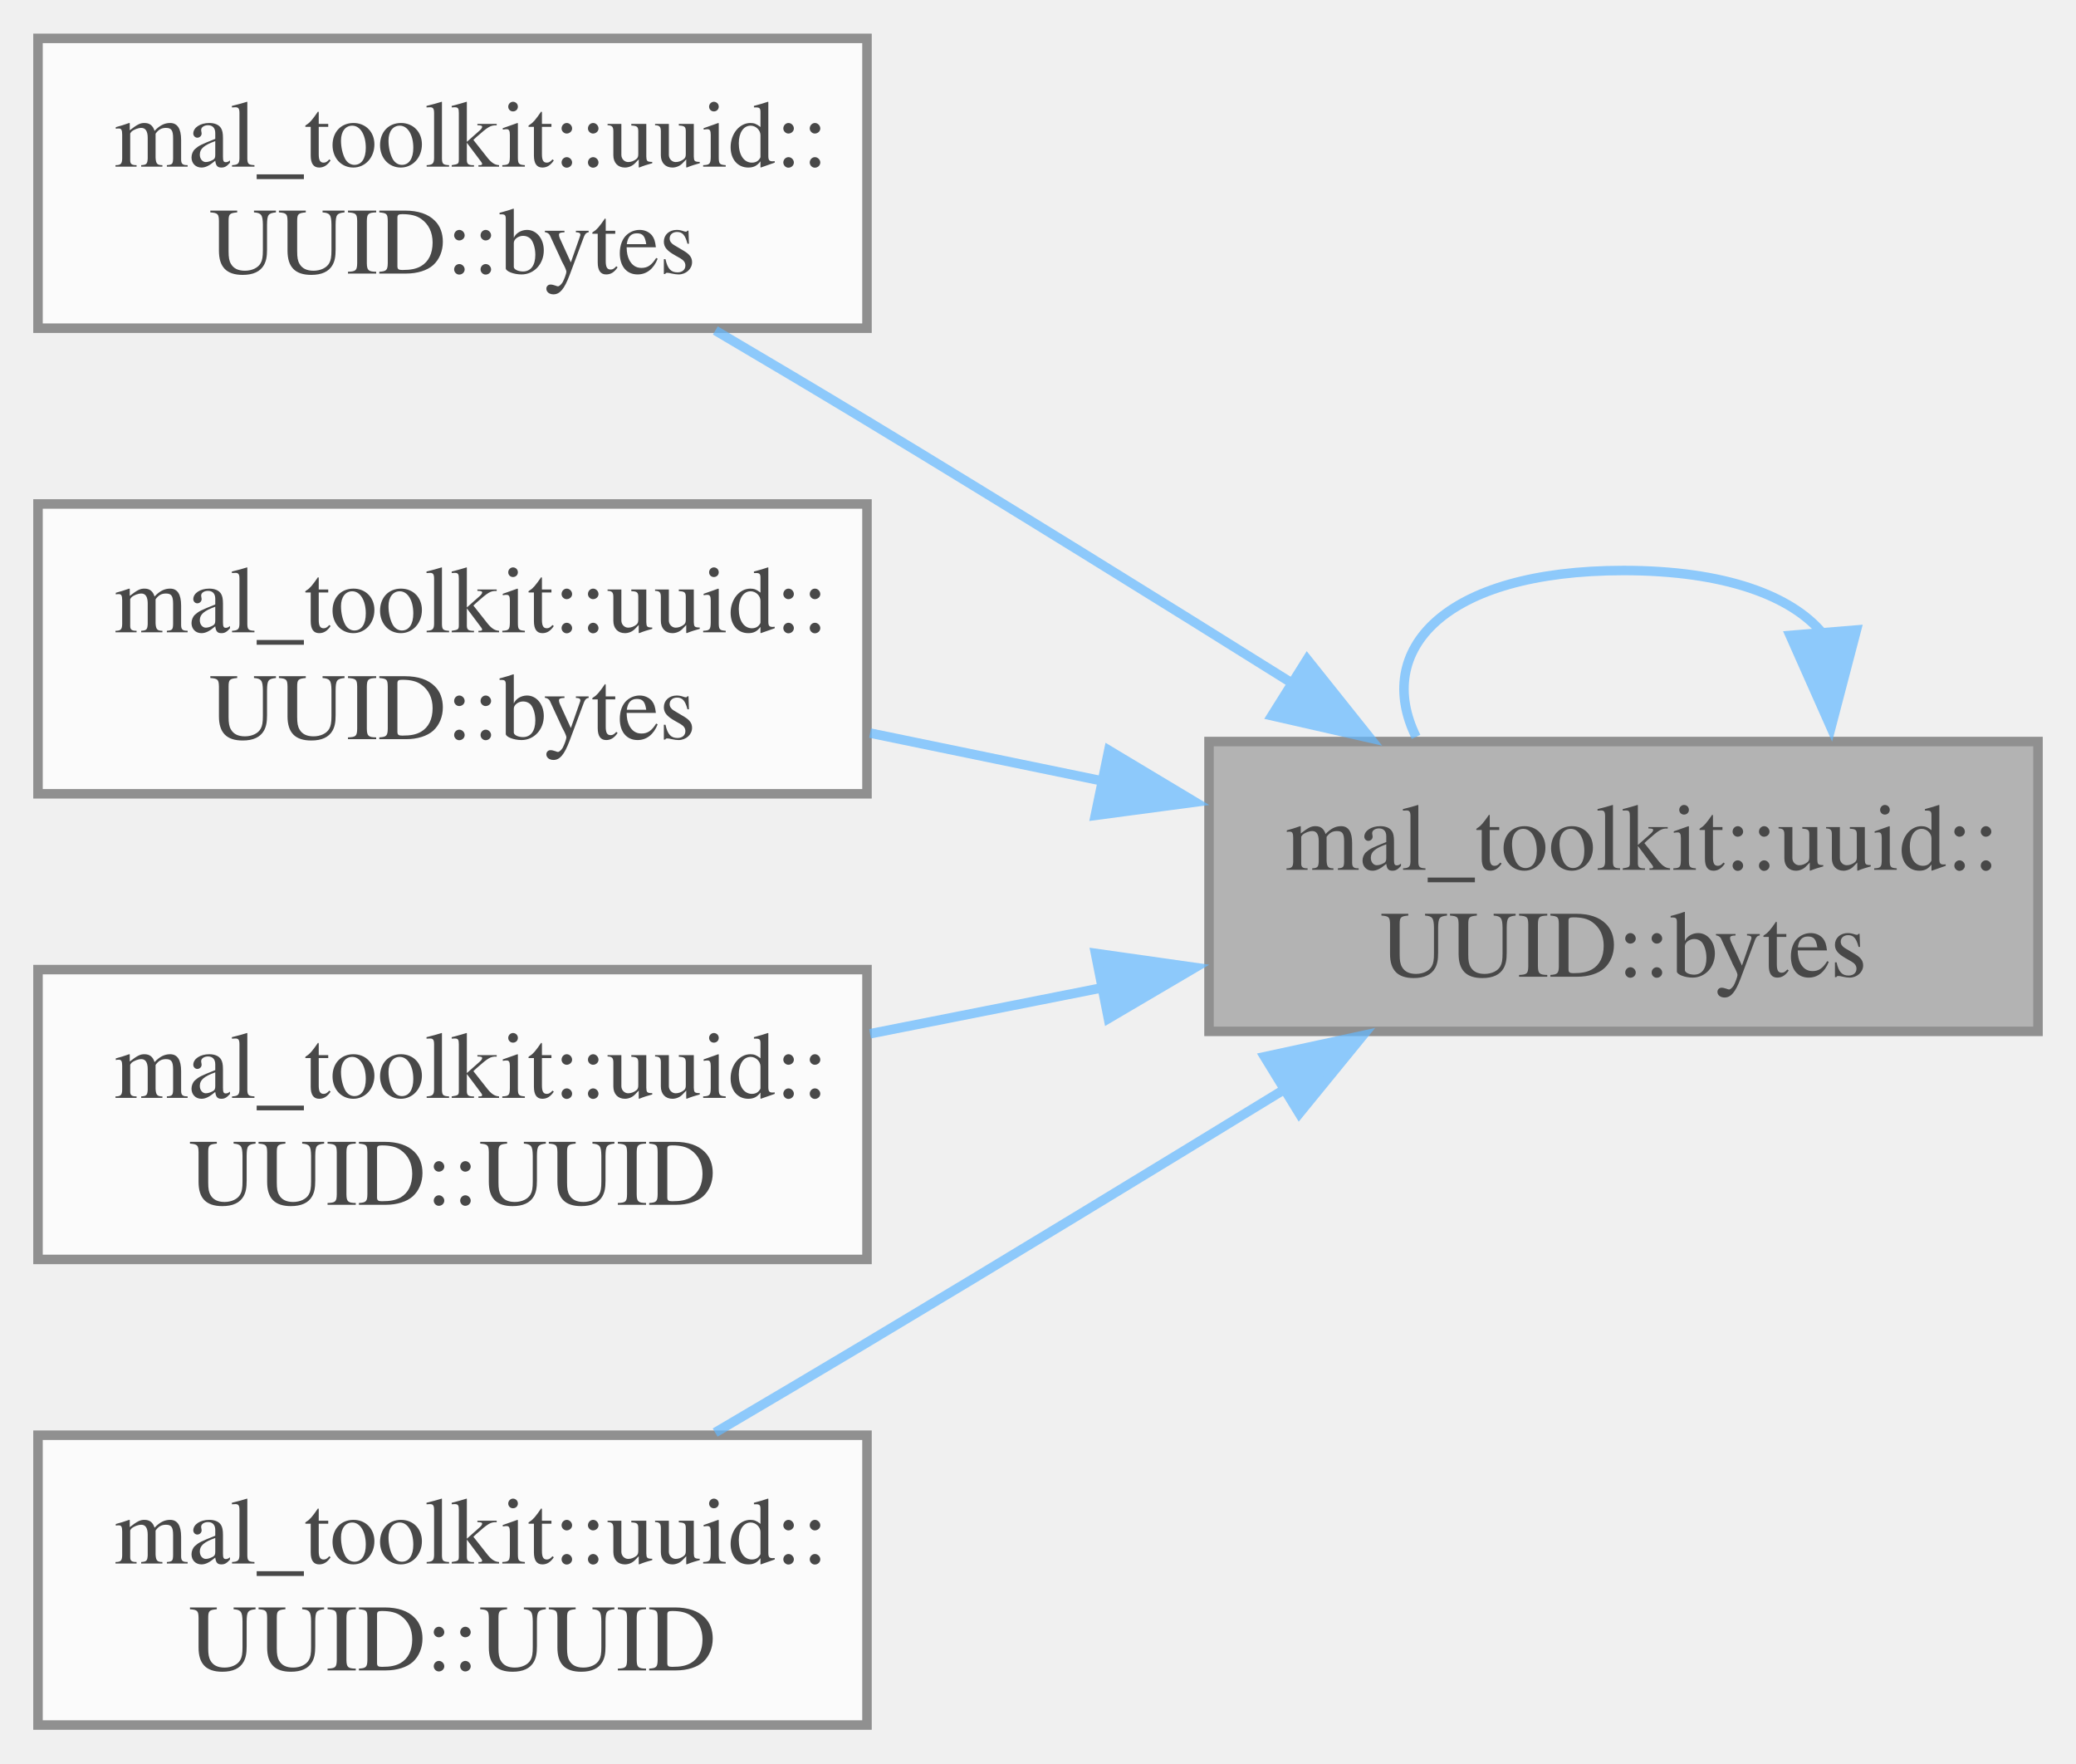
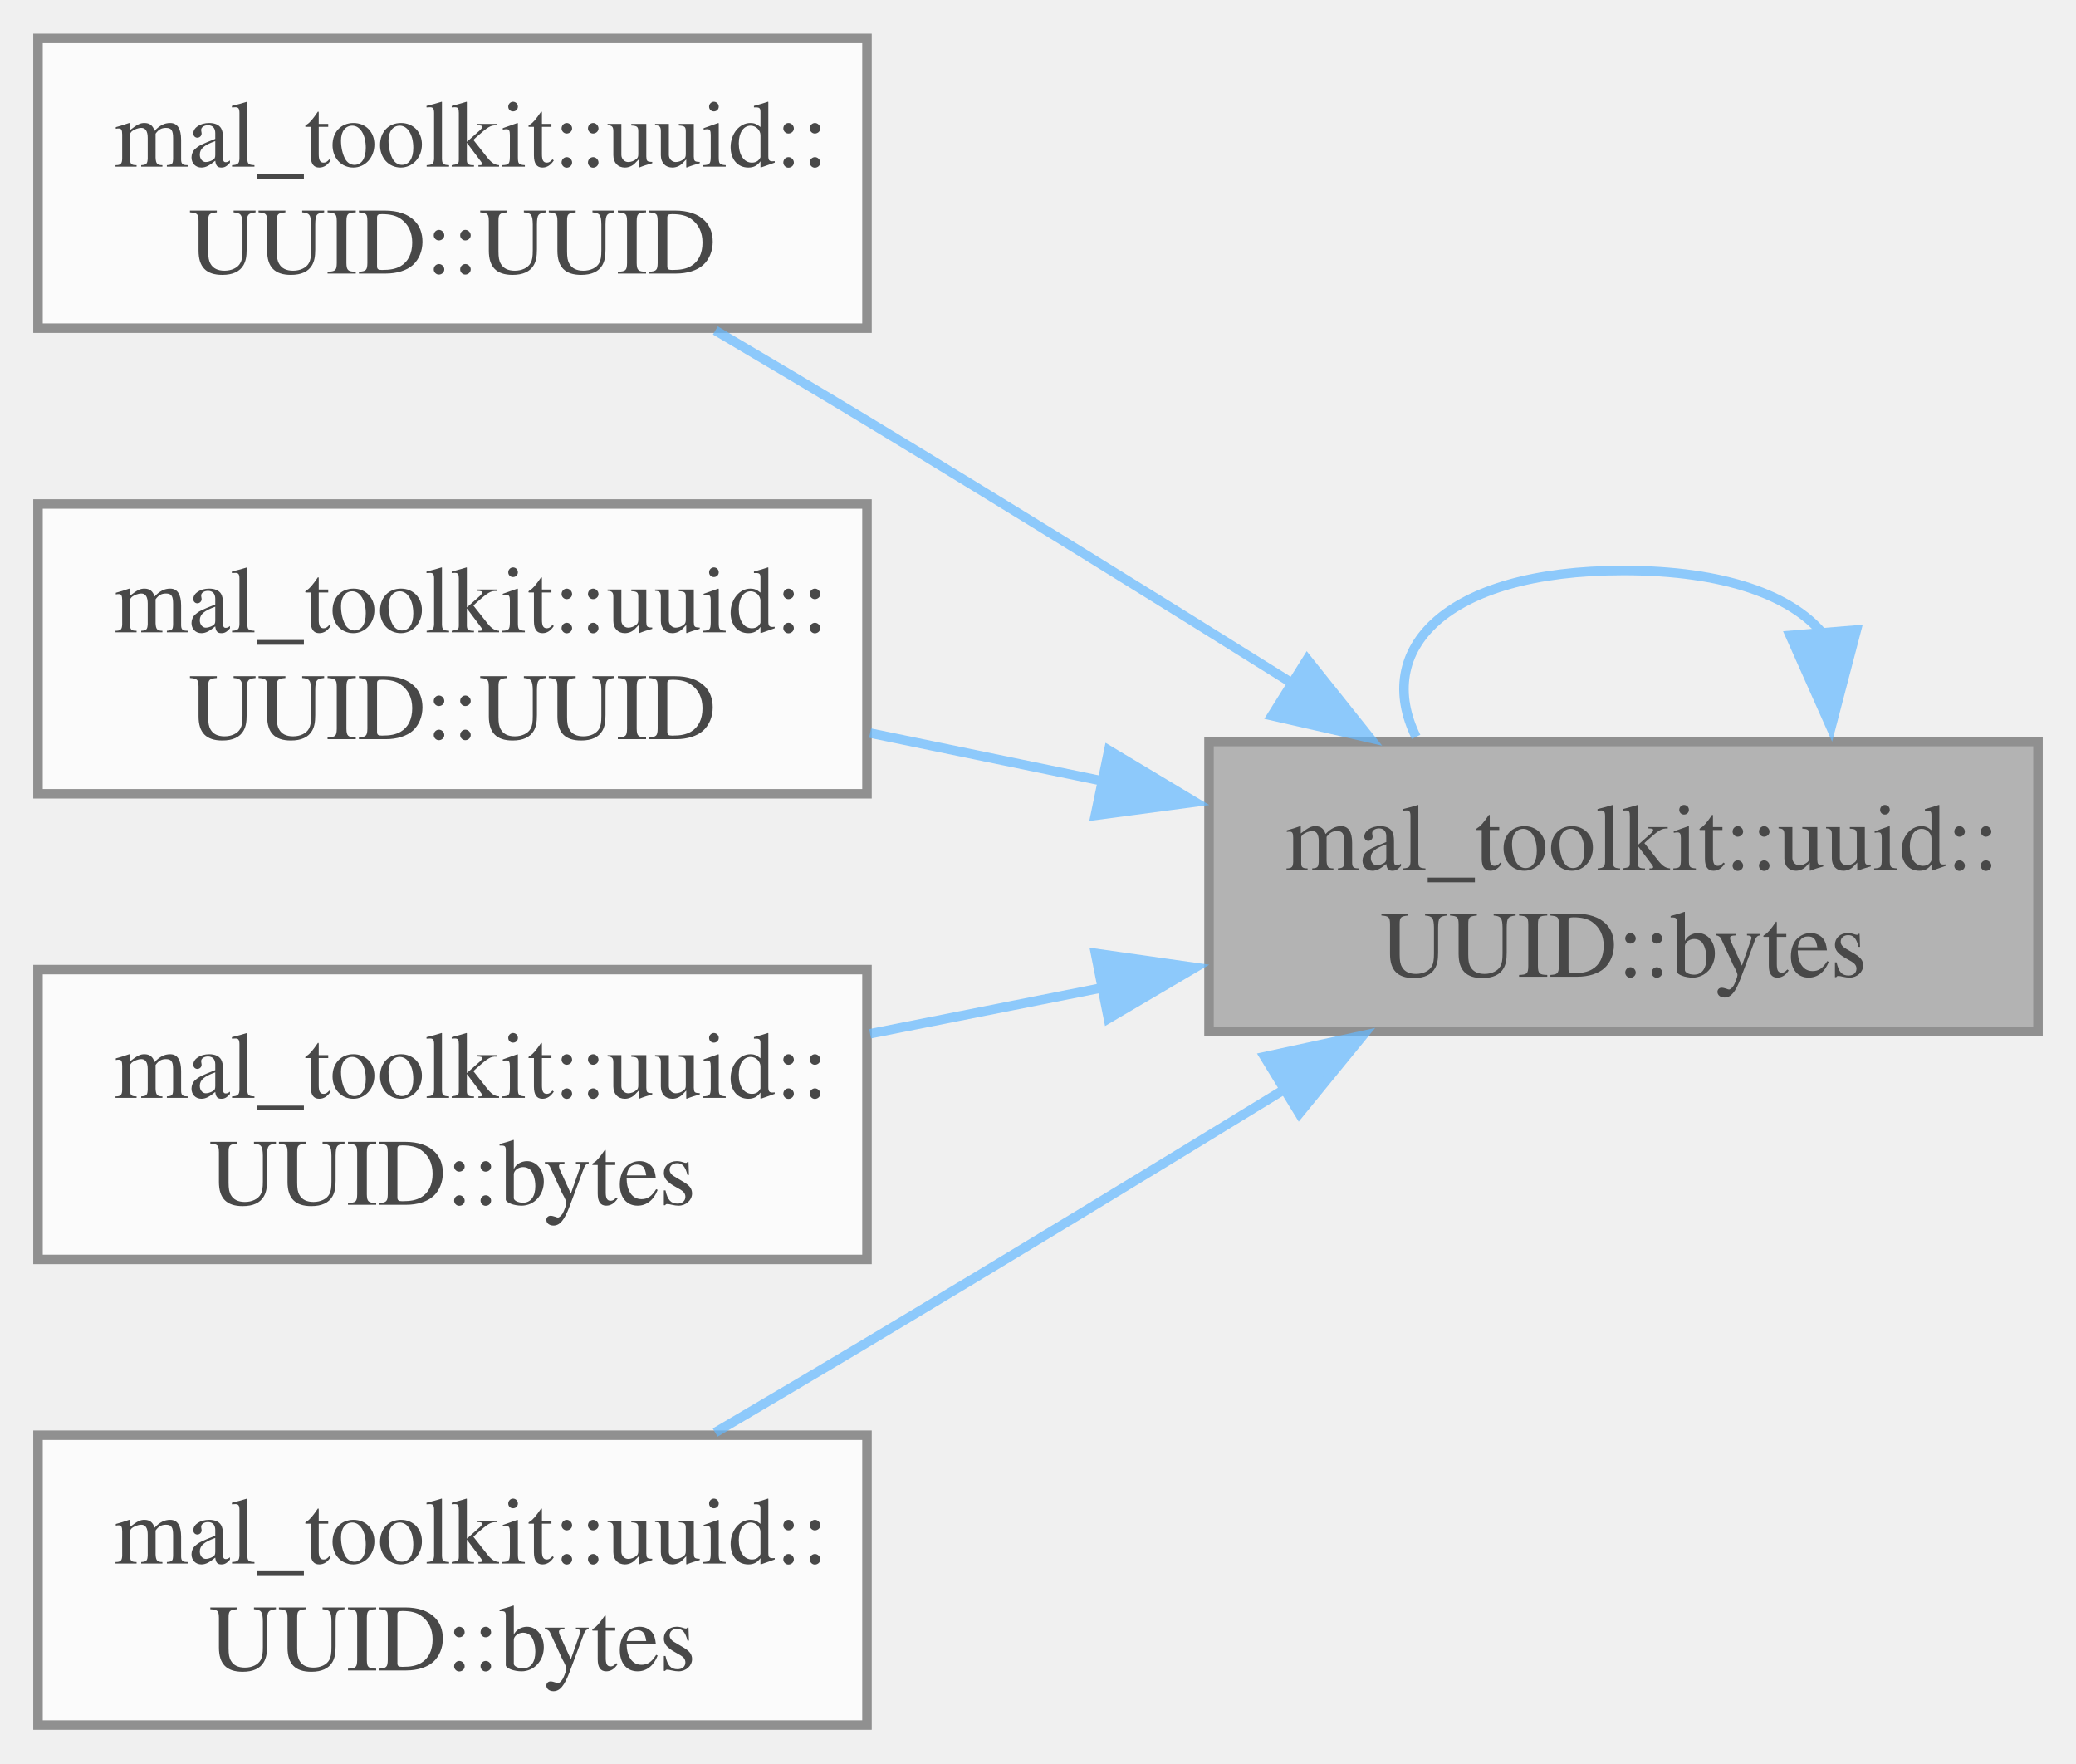
<svg xmlns="http://www.w3.org/2000/svg" xmlns:xlink="http://www.w3.org/1999/xlink" width="219pt" height="186pt" viewBox="0.00 0.00 218.50 185.50">
  <svg id="main" version="1.1" xml:space="preserve">
    <style type="text/css">
.node, .edge {opacity: 0.7;}
.node.selected, .edge.selected {opacity: 1;}
.edge:hover path { stroke: red; }
.edge:hover polygon { stroke: red; fill: red; }
</style>
    <svg id="graph" class="graph">
      <g id="graph0" class="graph" transform="scale(1 1) rotate(0) translate(4 181.5)">
        <g id="Node000001" class="node">
          <g id="a_Node000001">
            <a xlink:title="Serializes the UUID to a byte string (16 bytes).">
              <polygon fill="#999999" stroke="#666666" points="210.5,-103.5 123.25,-103.5 123.25,-73 210.5,-73 210.5,-103.5" />
              <text text-anchor="start" x="131.25" y="-90" font-family="Times,serif" font-size="10.00">mal_toolkit::uuid::</text>
              <text text-anchor="middle" x="166.88" y="-78.75" font-family="Times,serif" font-size="10.00">UUID::bytes</text>
            </a>
          </g>
        </g>
-         <g id="edge1_Node000001_Node000001" class="edge">
-           <g id="a_edge1_Node000001_Node000001">
+         <g id="edge3_Node000001_Node000001" class="edge">
+           <g id="a_edge3_Node000001_Node000001">
            <a xlink:title=" ">
              <path fill="none" stroke="#63b8ff" d="M187.83,-114.88C184.56,-118.83 177.57,-121.5 166.88,-121.5 147.86,-121.5 140.58,-113.06 145.04,-103.99" />
              <polygon fill="#63b8ff" stroke="#63b8ff" points="191.39,-115.24 188.71,-104.99 184.41,-114.67 191.39,-115.24" />
            </a>
          </g>
        </g>
        <g id="Node000002" class="node">
          <g id="a_Node000002">
-             <a xlink:href="../../d5/d96/classmal__toolkit_1_1uuid_1_1_u_u_i_d.html#ab9a14e4b6bbb8837b0d25902743c7cbc" target="_top" xlink:title=" ">
+             <a xlink:href="../../d5/d96/classmal__toolkit_1_1uuid_1_1_u_u_i_d.html#aa794f777d190f4fb4c6954fafb7e35f2" target="_top" xlink:title="Constructs an UUID from a byte string.">
              <polygon fill="white" stroke="#666666" points="87.25,-177.5 0,-177.5 0,-147 87.25,-147 87.25,-177.5" />
              <text text-anchor="start" x="8" y="-164" font-family="Times,serif" font-size="10.00">mal_toolkit::uuid::</text>
-               <text text-anchor="middle" x="43.62" y="-152.75" font-family="Times,serif" font-size="10.00">UUID::bytes</text>
+               <text text-anchor="middle" x="43.62" y="-152.75" font-family="Times,serif" font-size="10.00">UUID::UUID</text>
            </a>
          </g>
        </g>
-         <g id="edge2_Node000001_Node000002" class="edge">
-           <g id="a_edge2_Node000001_Node000002">
+         <g id="edge1_Node000001_Node000002" class="edge">
+           <g id="a_edge1_Node000001_Node000002">
            <a xlink:title=" ">
              <path fill="none" stroke="#63b8ff" d="M132.04,-109.61C118.2,-118.28 102.01,-128.32 87.25,-137.25 82.11,-140.36 76.6,-143.63 71.29,-146.76" />
              <polygon fill="#63b8ff" stroke="#63b8ff" points="133.58,-112.15 140.19,-103.87 129.86,-106.22 133.58,-112.15" />
            </a>
          </g>
        </g>
        <g id="Node000003" class="node">
          <g id="a_Node000003">
-             <a xlink:href="../../d5/d96/classmal__toolkit_1_1uuid_1_1_u_u_i_d.html#a79489de8409fb99308ee8a1c1128050d" target="_top" xlink:title=" ">
+             <a xlink:href="../../d5/d96/classmal__toolkit_1_1uuid_1_1_u_u_i_d.html#a5998e9f7ce514b8680d0745c58daf2e8" target="_top" xlink:title="Constructs an UUID from a byte array.">
              <polygon fill="white" stroke="#666666" points="87.25,-128.5 0,-128.5 0,-98 87.25,-98 87.25,-128.5" />
              <text text-anchor="start" x="8" y="-115" font-family="Times,serif" font-size="10.00">mal_toolkit::uuid::</text>
-               <text text-anchor="middle" x="43.62" y="-103.75" font-family="Times,serif" font-size="10.00">UUID::bytes</text>
+               <text text-anchor="middle" x="43.62" y="-103.75" font-family="Times,serif" font-size="10.00">UUID::UUID</text>
            </a>
          </g>
        </g>
-         <g id="edge3_Node000001_Node000003" class="edge">
-           <g id="a_edge3_Node000001_Node000003">
+         <g id="edge2_Node000001_Node000003" class="edge">
+           <g id="a_edge2_Node000001_Node000003">
            <a xlink:title=" ">
              <path fill="none" stroke="#63b8ff" d="M112.13,-99.33C103.91,-101.03 95.52,-102.76 87.58,-104.39" />
              <polygon fill="#63b8ff" stroke="#63b8ff" points="112.7,-102.58 121.79,-97.13 111.28,-95.73 112.7,-102.58" />
            </a>
          </g>
        </g>
        <g id="Node000004" class="node">
          <g id="a_Node000004">
-             <a xlink:href="../../d5/d96/classmal__toolkit_1_1uuid_1_1_u_u_i_d.html#aa794f777d190f4fb4c6954fafb7e35f2" target="_top" xlink:title="Constructs an UUID from a byte string.">
+             <a xlink:href="../../d5/d96/classmal__toolkit_1_1uuid_1_1_u_u_i_d.html#ab9a14e4b6bbb8837b0d25902743c7cbc" target="_top" xlink:title=" ">
              <polygon fill="white" stroke="#666666" points="87.25,-79.5 0,-79.5 0,-49 87.25,-49 87.25,-79.5" />
              <text text-anchor="start" x="8" y="-66" font-family="Times,serif" font-size="10.00">mal_toolkit::uuid::</text>
-               <text text-anchor="middle" x="43.62" y="-54.75" font-family="Times,serif" font-size="10.00">UUID::UUID</text>
+               <text text-anchor="middle" x="43.62" y="-54.75" font-family="Times,serif" font-size="10.00">UUID::bytes</text>
            </a>
          </g>
        </g>
        <g id="edge4_Node000001_Node000004" class="edge">
          <g id="a_edge4_Node000001_Node000004">
            <a xlink:title=" ">
              <path fill="none" stroke="#63b8ff" d="M112.13,-77.61C103.91,-75.99 95.52,-74.32 87.58,-72.75" />
              <polygon fill="#63b8ff" stroke="#63b8ff" points="111.3,-81.21 121.79,-79.72 112.66,-74.35 111.3,-81.21" />
            </a>
          </g>
        </g>
        <g id="Node000005" class="node">
          <g id="a_Node000005">
-             <a xlink:href="../../d5/d96/classmal__toolkit_1_1uuid_1_1_u_u_i_d.html#a5998e9f7ce514b8680d0745c58daf2e8" target="_top" xlink:title="Constructs an UUID from a byte array.">
+             <a xlink:href="../../d5/d96/classmal__toolkit_1_1uuid_1_1_u_u_i_d.html#a79489de8409fb99308ee8a1c1128050d" target="_top" xlink:title=" ">
              <polygon fill="white" stroke="#666666" points="87.25,-30.5 0,-30.5 0,0 87.25,0 87.25,-30.5" />
              <text text-anchor="start" x="8" y="-17" font-family="Times,serif" font-size="10.00">mal_toolkit::uuid::</text>
-               <text text-anchor="middle" x="43.62" y="-5.75" font-family="Times,serif" font-size="10.00">UUID::UUID</text>
+               <text text-anchor="middle" x="43.62" y="-5.75" font-family="Times,serif" font-size="10.00">UUID::bytes</text>
            </a>
          </g>
        </g>
        <g id="edge5_Node000001_Node000005" class="edge">
          <g id="a_edge5_Node000001_Node000005">
            <a xlink:title=" ">
              <path fill="none" stroke="#63b8ff" d="M131.36,-67C117.66,-58.61 101.75,-48.92 87.25,-40.25 82.1,-37.17 76.57,-33.9 71.27,-30.78" />
              <polygon fill="#63b8ff" stroke="#63b8ff" points="129.09,-70.33 139.45,-72.57 132.75,-64.36 129.09,-70.33" />
            </a>
          </g>
        </g>
      </g>
    </svg>
  </svg>
  <style type="text/css">

[data-mouse-over-selected='false'] { opacity: 0.7; }
[data-mouse-over-selected='true']  { opacity: 1.0; }

</style>
</svg>
